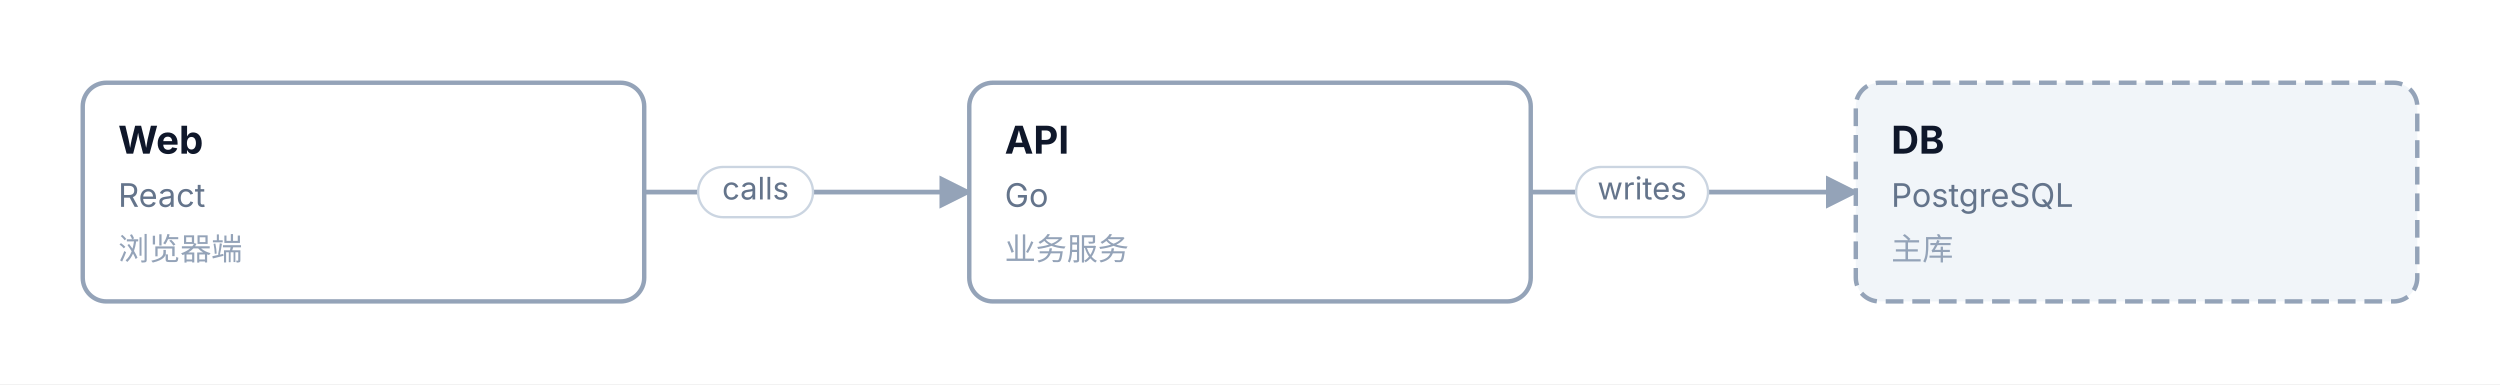
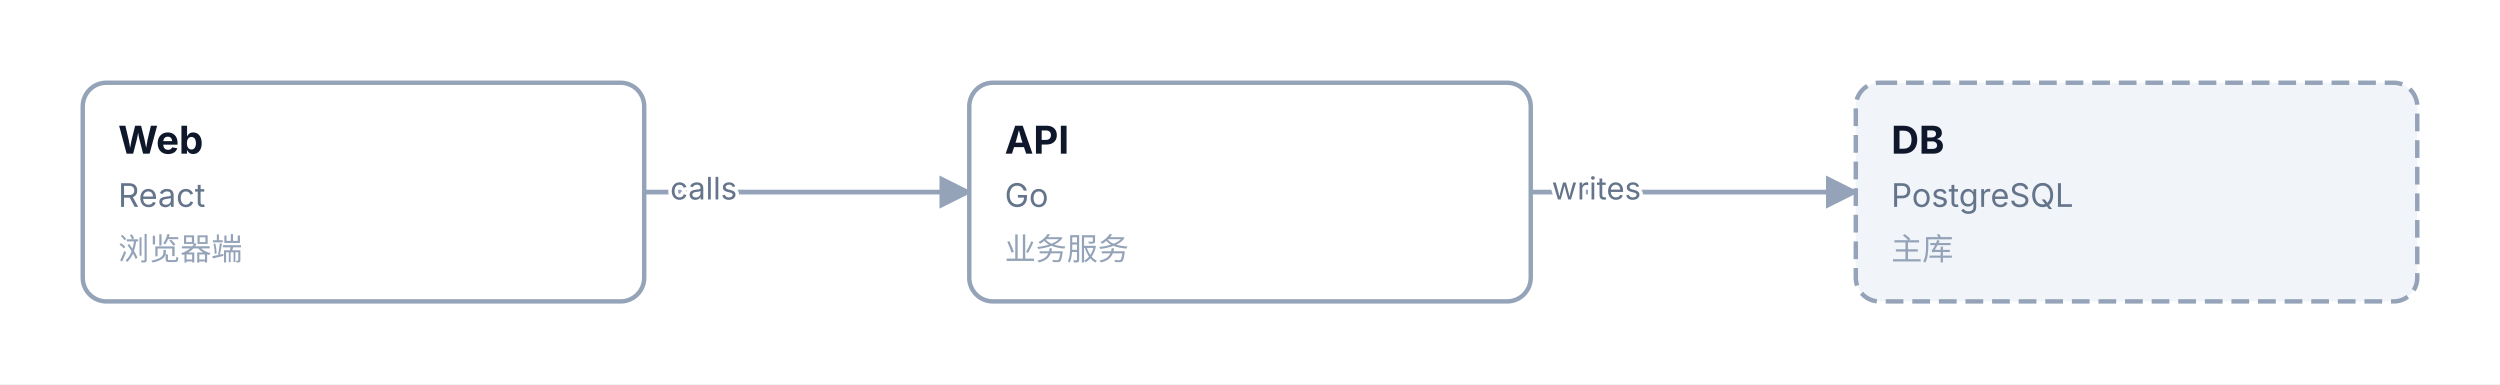
<svg xmlns="http://www.w3.org/2000/svg" width="846" height="130" viewBox="0 0 846 130" role="img" aria-labelledby="cvn-title cvn-desc" font-family="-apple-system, BlinkMacSystemFont, 'Segoe UI', 'PingFang SC', 'Microsoft YaHei', sans-serif">
  <defs>
    <marker id="cvn-arrow" viewBox="0 0 10 10" refX="9" refY="5" markerWidth="7" markerHeight="7" orient="auto-start-reverse">
      <path d="M0,0 L10,5 L0,10 z" fill="#94a3b8" />
    </marker>
  </defs>
  <rect x="0" y="0" width="846" height="130" fill="#ffffff" />
  <g class="edge" data-id="r.w-a">
-     <path d="M218 65 L238 65 L308 65 L328 65" fill="none" stroke="transparent" stroke-width="10" pointer-events="stroke" />
-     <path d="M218 65 L238 65 L308 65 L328 65" fill="none" stroke="#94a3b8" stroke-width="1.6" marker-end="url(#cvn-arrow)" />
+     <path d="M218 65 L238 65 L238.44 65 L308 65 L328 65" fill="none" stroke="transparent" stroke-width="10" pointer-events="stroke" />
+     <path d="M218 65 L238 65 L238.44 65 L308 65 L328 65" fill="none" stroke="#94a3b8" stroke-width="1.6" marker-end="url(#cvn-arrow)" />
  </g>
  <g class="edge" data-id="r.a-d">
-     <path d="M518 65 L538 65 L608 65 L628 65" fill="none" stroke="transparent" stroke-width="10" pointer-events="stroke" />
-     <path d="M518 65 L538 65 L608 65 L628 65" fill="none" stroke="#94a3b8" stroke-width="1.6" marker-end="url(#cvn-arrow)" />
+     <path d="M518 65 L538 65 L541.33 65 L608 65 L628 65" fill="none" stroke="transparent" stroke-width="10" pointer-events="stroke" />
+     <path d="M518 65 L538 65 L541.33 65 L608 65 L628 65" fill="none" stroke="#94a3b8" stroke-width="1.6" marker-end="url(#cvn-arrow)" />
  </g>
-   <rect class="edge-label-bg" x="236.24" y="56.5" width="38.88" height="17" rx="8.5" fill="#ffffff" stroke="#cbd5e1" stroke-width="0.8" />
-   <text class="edge-label" x="255.68" y="67.5" text-anchor="middle" font-size="10.5" fill="#64748b">calls</text>
-   <rect class="edge-label-bg" x="533.35" y="56.5" width="44.65" height="17" rx="8.5" fill="#ffffff" stroke="#cbd5e1" stroke-width="0.8" />
-   <text class="edge-label" x="555.67" y="67.5" text-anchor="middle" font-size="10.5" fill="#64748b">writes</text>
+   <text class="edge-label" x="238.11" y="67.5" text-anchor="middle" font-size="10.5" fill="#64748b" stroke="#ffffff" stroke-width="2.4" stroke-linejoin="round" paint-order="stroke">calls</text>
+   <text class="edge-label" x="540.21" y="67.5" text-anchor="middle" font-size="10.5" fill="#64748b" stroke="#ffffff" stroke-width="2.4" stroke-linejoin="round" paint-order="stroke">writes</text>
  <g class="node kind-container" data-id="e.web">
    <rect x="28" y="28" width="190" height="74" rx="8" fill="#ffffff" stroke="#94a3b8" stroke-width="1.5" />
    <text x="40" y="52" font-size="13" font-weight="650" fill="#0f172a">Web</text>
    <text x="40" y="70" font-size="11" fill="#64748b">React</text>
    <text x="40" y="88" font-size="10.5" fill="#94a3b8">浏览器端</text>
  </g>
  <g class="node kind-container" data-id="e.api">
    <rect x="328" y="28" width="190" height="74" rx="8" fill="#ffffff" stroke="#94a3b8" stroke-width="1.5" />
    <text x="340" y="52" font-size="13" font-weight="650" fill="#0f172a">API</text>
    <text x="340" y="70" font-size="11" fill="#64748b">Go</text>
    <text x="340" y="88" font-size="10.5" fill="#94a3b8">业务服务</text>
  </g>
  <g class="node kind-datastore" data-id="e.db">
    <rect x="628" y="28" width="190" height="74" rx="8" fill="#f1f5f9" stroke="#94a3b8" stroke-width="1.5" stroke-dasharray="6 3" />
    <text x="640" y="52" font-size="13" font-weight="650" fill="#0f172a">DB</text>
    <text x="640" y="70" font-size="11" fill="#64748b">PostgreSQL</text>
    <text x="640" y="88" font-size="10.5" fill="#94a3b8">主库</text>
  </g>
</svg>
